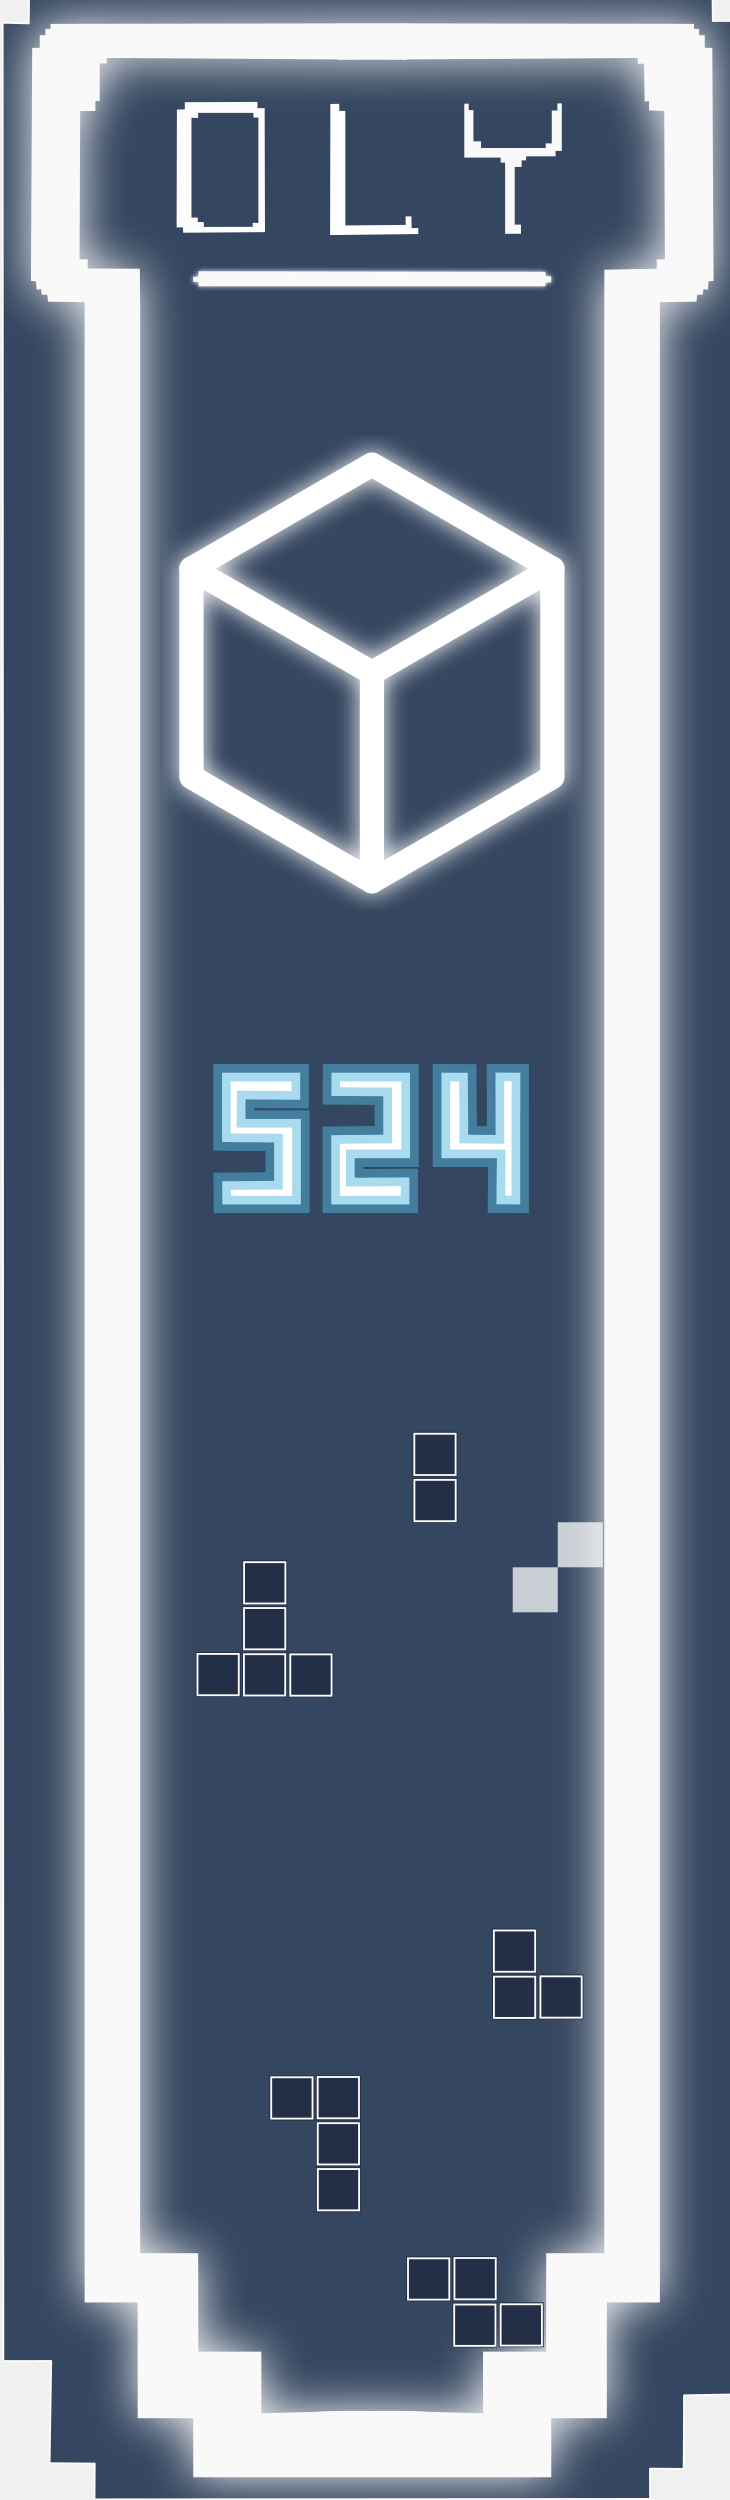
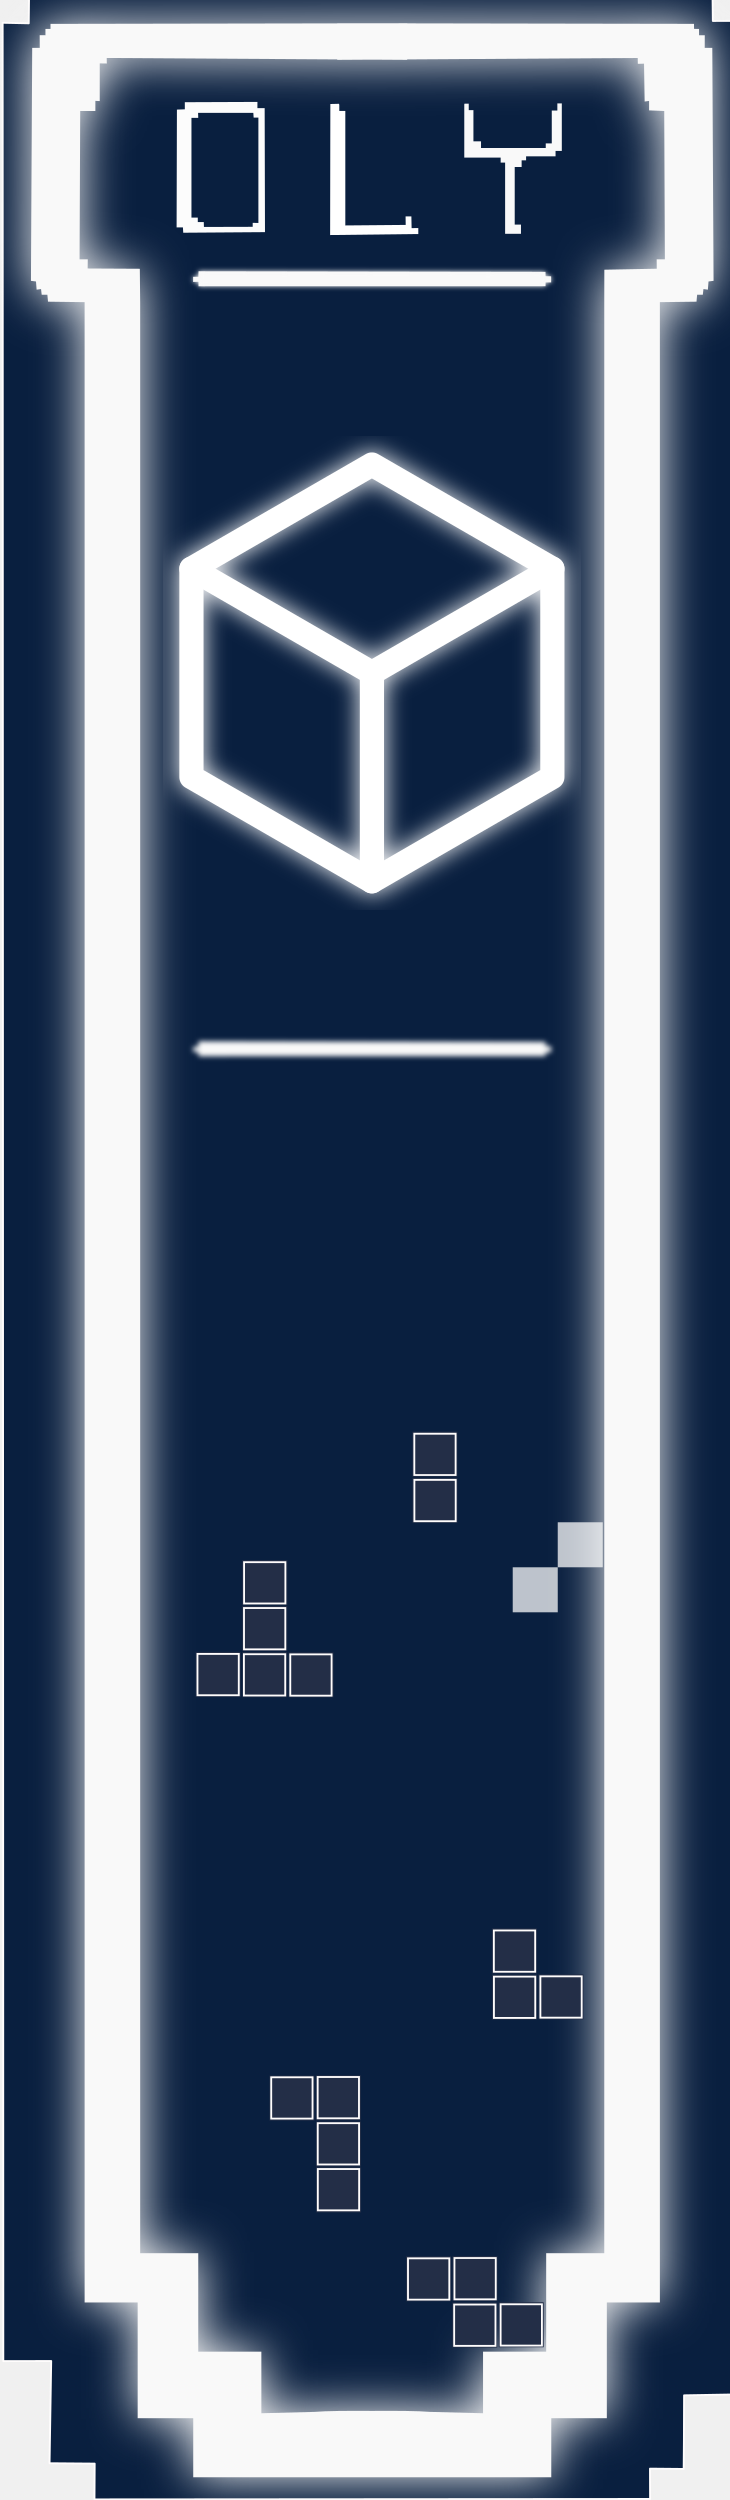
<svg xmlns="http://www.w3.org/2000/svg" width="146" height="500" viewBox="0 0 38.629 132.292" version="1.1" id="svg8">
  <defs id="defs2">
    <filter style="color-interpolation-filters:sRGB" id="filter1280" x="-0.083" width="1.165" y="-0.023" height="1.046">
      <feGaussianBlur stdDeviation="4.705" id="feGaussianBlur1282" />
    </filter>
    <filter style="color-interpolation-filters:sRGB" id="filter1398" x="-0.078" width="1.155" y="-0.067" height="1.134">
      <feGaussianBlur stdDeviation="0.56" id="feGaussianBlur1400" />
    </filter>
    <filter style="color-interpolation-filters:sRGB" id="filter1458" x="-0.019" width="1.038" y="-0.449" height="1.898">
      <feGaussianBlur stdDeviation="0.148" id="feGaussianBlur1460" />
    </filter>
  </defs>
  <g id="layer1" transform="translate(0,-164.7083)">
-     <path style="opacity:0.811;fill:#091f3f;fill-opacity:1;fill-rule:nonzero;stroke:#fffdfd;stroke-width:0.1;stroke-linecap:round;stroke-linejoin:round;stroke-miterlimit:4;stroke-dasharray:none;stroke-dashoffset:0;stroke-opacity:1" d="m 1.521,165.942 0.015,-1.294 36.171,0.005 0.014,1.165 1.064,-0.005 -0.039,125.604 -2.547,0.045 -0.008,2.365 -0.013,1.531 -1.783,-0.017 0.006,1.604 -29.402,0.023 0.011,-1.893 -2.388,-0.02 0.087,-5.409 -2.534,0.004 -0.035,-123.737 z" id="rect836" />
+     <path style="opacity:1;fill:#091f3f;fill-opacity:1;fill-rule:nonzero;stroke:#fffdfd;stroke-width:0.1;stroke-linecap:round;stroke-linejoin:round;stroke-miterlimit:4;stroke-dasharray:none;stroke-dashoffset:0;stroke-opacity:1" d="m 1.521,165.942 0.015,-1.294 36.171,0.005 0.014,1.165 1.064,-0.005 -0.039,125.604 -2.547,0.045 -0.008,2.365 -0.013,1.531 -1.783,-0.017 0.006,1.604 -29.402,0.023 0.011,-1.893 -2.388,-0.02 0.087,-5.409 -2.534,0.004 -0.035,-123.737 z" id="rect836" />
    <path id="path998" d="M 67.443,4.646 V 4.672 L 10.102,4.773 V 5.531 L 9.092,5.783 V 7.045 H 7.828 L 7.955,9.57 H 6.439 L 6.188,56.164 l 1.01,0.127 0.127,1.641 0.883,-0.125 0.127,1.135 h 1.137 l 0.125,1.391 7.324,0.1 V 460.488 h 10.607 v 23.146 h 11.111 v 11.82 h 22.617 26.375 22.617 v -11.82 h 11.111 V 460.488 H 131.967 V 60.432 l 7.324,-0.1 0.125,-1.391 h 1.137 l 0.127,-1.135 0.883,0.125 0.127,-1.641 1.01,-0.127 -0.252,-46.594 h -1.516 l 0.127,-2.525 h -1.264 V 5.783 L 138.785,5.531 V 4.773 L 81.443,4.672 v -0.025 l -7,0.012 z m -46.104,6.945 46.104,0.291 v 0.088 l 7,-0.045 7,0.045 v -0.088 l 46.104,-0.291 -0.125,1.389 1.389,-0.252 0.125,7.576 0.885,-0.127 v 1.895 l 3.029,0.125 0.127,29.674 h -1.641 l 0.125,1.895 -10.48,0.379 -0.125,6.439 V 450.637 h -11.617 v 19.701 H 96.611 v 12.312 c 0,0 -4.878,-0.141 -10.619,-0.273 -2.292,-0.198 -6.659,-0.235 -11.549,-0.197 -4.877,-0.037 -9.234,0.001 -11.531,0.197 -5.75,0.133 -10.637,0.273 -10.637,0.273 v -12.312 H 39.648 V 450.637 H 28.031 V 60.584 l -0.125,-6.439 -10.48,-0.379 0.125,-1.895 h -1.641 l 0.127,-29.674 3.029,-0.125 v -1.895 l 0.885,0.127 0.125,-7.576 1.389,0.252 z" style="fill:#f9f9f9;fill-opacity:1;stroke:none;stroke-width:1px;stroke-linecap:butt;stroke-linejoin:miter;stroke-opacity:1;filter:url(#filter1280)" transform="matrix(0.2645833,0,0,0.2645833,0,164.7083)" />
    <g id="g951" transform="matrix(1.102725,0,0,1.102725,0.5808193,-38.97545)" style="stroke:#ffffff;stroke-width:1.161;stroke-linecap:round;stroke-linejoin:round;stroke-miterlimit:4;stroke-dasharray:none;stroke-opacity:1">
      <path id="path838" d="m 8.66,212 v 10 l 8.66,5 8.66,-5 v -10 l -8.66,-5 z" style="fill:none;stroke:#ffffff;stroke-width:1.161;stroke-linecap:round;stroke-linejoin:round;stroke-miterlimit:4;stroke-dasharray:none;stroke-opacity:1" />
      <path id="path840" d="m 8.66,212 8.66,5 8.66,-5" style="fill:none;stroke:#ffffff;stroke-width:1.161;stroke-linecap:round;stroke-linejoin:round;stroke-miterlimit:4;stroke-dasharray:none;stroke-opacity:1" />
      <path id="path842" d="m 17.321,217 v 10" style="fill:none;stroke:#ffffff;stroke-width:1.161;stroke-linecap:round;stroke-linejoin:round;stroke-miterlimit:4;stroke-dasharray:none;stroke-opacity:1" />
    </g>
    <path style="fill:#fcfcfc;fill-opacity:1;stroke:none;stroke-width:0.256px;stroke-linecap:butt;stroke-linejoin:miter;stroke-opacity:1" d="m 13.622,170.101 -3.842,0.016 v 0.376 l -0.418,0.015 -0.017,6.234 h 0.334 l 0.017,0.282 4.326,-0.032 -0.017,-6.563 h -0.384 z m -3.14,0.58 h 2.923 l 0.017,0.251 h 0.251 v 5.576 l -0.301,-0.008 v 0.211 l -2.581,0.007 -0.008,-0.259 h -0.317 v -0.235 H 10.131 v -5.279 h 0.359 z" id="path953" />
    <path style="fill:#ffffff;fill-opacity:1;stroke:none;stroke-width:0.256px;stroke-linecap:butt;stroke-linejoin:miter;stroke-opacity:1" d="m 17.481,170.212 -0.012,6.934 4.666,-0.055 -6e-6,-0.316 -0.354,0.006 -0.012,-0.62 -0.307,-1e-5 c 0,0 0.006,0.388 0.006,0.449 l -3.195,0.028 v -6.059 h -0.319 v -0.321 l -0.016,-0.057 z" id="path967" />
    <path style="fill:#f9f9f9;fill-opacity:1;stroke:none;stroke-width:0.256px;stroke-linecap:butt;stroke-linejoin:miter;stroke-opacity:1" d="m 24.568,170.234 v 2.813 h 1.925 v 0.266 h 0.236 v 3.766 h 0.839 v -0.487 h -0.331 v -3.046 h 0.366 v -0.354 h 0.236 v -0.21 h 1.559 v -0.288 h 0.331 v -2.514 h -0.236 v 0.377 h -0.295 v 1.739 h -0.319 v 0.244 h -3.425 v -0.354 h -0.402 v -1.65 h -0.248 v -0.343 h -0.224 z" id="path969" />
    <path style="fill:#f9f9f9;fill-opacity:1;stroke:none;stroke-width:0.325px;stroke-linecap:butt;stroke-linejoin:miter;stroke-opacity:1" d="m 10.498,179.354 -0.278,0.001 v 0.272 l 0.283,-0.008 0.003,0.236 18.361,-0.003 0.002,-0.201 0.295,0.002 v -0.323 l -0.297,-0.005 -0.001,-0.231 -18.36,-0.03 z" id="path1306" />
    <path id="path1308" d="m 10.498,179.354 -0.278,0.001 v 0.272 l 0.283,-0.008 0.003,0.236 18.361,-0.003 0.002,-0.201 0.295,0.002 v -0.323 l -0.297,-0.005 -0.001,-0.231 -18.36,-0.03 z" style="fill:#f9f9f9;fill-opacity:1;stroke:none;stroke-width:0.325px;stroke-linecap:butt;stroke-linejoin:miter;stroke-opacity:1;filter:url(#filter1458)" />
    <g style="stroke:#ffffff;stroke-width:1.161;stroke-linecap:round;stroke-linejoin:round;stroke-miterlimit:4;stroke-dasharray:none;stroke-opacity:1;filter:url(#filter1398)" transform="matrix(1.102725,0,0,1.102725,0.5808193,-38.97545)" id="g1332">
      <path style="fill:none;stroke:#ffffff;stroke-width:1.161;stroke-linecap:round;stroke-linejoin:round;stroke-miterlimit:4;stroke-dasharray:none;stroke-opacity:1" d="m 8.66,212 v 10 l 8.66,5 8.66,-5 v -10 l -8.66,-5 z" id="path1326" />
      <path style="fill:none;stroke:#ffffff;stroke-width:1.161;stroke-linecap:round;stroke-linejoin:round;stroke-miterlimit:4;stroke-dasharray:none;stroke-opacity:1" d="m 8.66,212 8.66,5 8.66,-5" id="path1328" />
      <path style="fill:none;stroke:#ffffff;stroke-width:1.161;stroke-linecap:round;stroke-linejoin:round;stroke-miterlimit:4;stroke-dasharray:none;stroke-opacity:1" d="m 17.321,217 v 10" id="path1330" />
    </g>
    <rect style="opacity:0.47;fill:#091f3f;fill-opacity:1;fill-rule:nonzero;stroke:none;stroke-width:0.883;stroke-linecap:butt;stroke-linejoin:miter;stroke-miterlimit:4;stroke-dasharray:none;stroke-dashoffset:0;stroke-opacity:1" id="rect1462" width="0.334" height="2.439" x="6.749" y="180.398" />
    <rect y="180.375" x="6.158" height="2.439" width="0.334" id="rect1464" style="opacity:0.47;fill:#091f3f;fill-opacity:1;fill-rule:nonzero;stroke:none;stroke-width:0.883;stroke-linecap:butt;stroke-linejoin:miter;stroke-miterlimit:4;stroke-dasharray:none;stroke-dashoffset:0;stroke-opacity:1" />
    <rect style="opacity:0.47;fill:#091f3f;fill-opacity:1;fill-rule:nonzero;stroke:none;stroke-width:0.376;stroke-linecap:butt;stroke-linejoin:miter;stroke-miterlimit:4;stroke-dasharray:none;stroke-dashoffset:0;stroke-opacity:1" id="rect1466" width="0.334" height="0.443" x="5.824" y="180.375" />
    <rect y="-6.916" x="179.368" height="2.305" width="0.334" id="rect1468" style="opacity:0.47;fill:#091f3f;fill-opacity:1;fill-rule:nonzero;stroke:none;stroke-width:0.858;stroke-linecap:butt;stroke-linejoin:miter;stroke-miterlimit:4;stroke-dasharray:none;stroke-dashoffset:0;stroke-opacity:1" transform="rotate(90)" />
    <rect y="180.672" x="-32.594" height="2.439" width="0.334" id="rect1471" style="opacity:0.47;fill:#091f3f;fill-opacity:1;fill-rule:nonzero;stroke:none;stroke-width:0.883;stroke-linecap:butt;stroke-linejoin:miter;stroke-miterlimit:4;stroke-dasharray:none;stroke-dashoffset:0;stroke-opacity:1" transform="scale(-1,1)" />
    <rect style="opacity:0.47;fill:#091f3f;fill-opacity:1;fill-rule:nonzero;stroke:none;stroke-width:0.883;stroke-linecap:butt;stroke-linejoin:miter;stroke-miterlimit:4;stroke-dasharray:none;stroke-dashoffset:0;stroke-opacity:1" id="rect1473" width="0.334" height="2.439" x="-33.185" y="180.649" transform="scale(-1,1)" />
    <rect y="180.649" x="-33.519" height="0.443" width="0.334" id="rect1475" style="opacity:0.47;fill:#091f3f;fill-opacity:1;fill-rule:nonzero;stroke:none;stroke-width:0.376;stroke-linecap:butt;stroke-linejoin:miter;stroke-miterlimit:4;stroke-dasharray:none;stroke-dashoffset:0;stroke-opacity:1" transform="scale(-1,1)" />
    <rect transform="matrix(0,1,1,0,0,0)" style="opacity:0.47;fill:#091f3f;fill-opacity:1;fill-rule:nonzero;stroke:none;stroke-width:0.836;stroke-linecap:butt;stroke-linejoin:miter;stroke-miterlimit:4;stroke-dasharray:none;stroke-dashoffset:0;stroke-opacity:1" id="rect1477" width="0.334" height="2.188" x="179.342" y="32.277" />
    <rect y="-169.596" x="4.243" height="1.353" width="0.334" id="rect1479" style="opacity:0.47;fill:#091f3f;fill-opacity:1;fill-rule:nonzero;stroke:none;stroke-width:0.658;stroke-linecap:butt;stroke-linejoin:miter;stroke-miterlimit:4;stroke-dasharray:none;stroke-dashoffset:0;stroke-opacity:1" transform="scale(1,-1)" />
    <rect style="opacity:0.47;fill:#091f3f;fill-opacity:1;fill-rule:nonzero;stroke:none;stroke-width:0.561;stroke-linecap:butt;stroke-linejoin:miter;stroke-miterlimit:4;stroke-dasharray:none;stroke-dashoffset:0;stroke-opacity:1" id="rect1481" width="0.334" height="0.986" x="3.909" y="-169.596" transform="scale(1,-1)" />
    <rect y="-169.596" x="3.575" height="0.443" width="0.334" id="rect1483" style="opacity:0.47;fill:#091f3f;fill-opacity:1;fill-rule:nonzero;stroke:none;stroke-width:0.376;stroke-linecap:butt;stroke-linejoin:miter;stroke-miterlimit:4;stroke-dasharray:none;stroke-dashoffset:0;stroke-opacity:1" transform="scale(1,-1)" />
    <rect transform="matrix(0,-1,-1,0,0,0)" style="opacity:0.47;fill:#091f3f;fill-opacity:1;fill-rule:nonzero;stroke:none;stroke-width:0.693;stroke-linecap:butt;stroke-linejoin:miter;stroke-miterlimit:4;stroke-dasharray:none;stroke-dashoffset:0;stroke-opacity:1" id="rect1485" width="0.334" height="1.502" x="-169.93" y="-4.577" />
    <path style="fill:#f9f9f9;fill-opacity:1;stroke:none;stroke-width:0.265px;stroke-linecap:butt;stroke-linejoin:miter;stroke-opacity:1" d="m 17.844,165.938 v 0.007 l -15.172,0.027 v 0.269 l -0.267,-0.002 v 0.334 l -0.305,-0.003 0.004,0.671 H 1.704 l -0.067,12.328 0.267,0.034 0.034,0.434 0.234,-0.033 0.034,0.3 h 0.301 l 0.033,0.368 1.938,0.026 v 105.848 h 2.807 v 6.124 h 2.94 v 3.127 h 5.984 6.978 5.984 v -3.127 h 2.94 v -6.124 h 2.807 V 180.698 l 1.938,-0.026 0.033,-0.368 h 0.301 l 0.034,-0.3 0.234,0.033 0.034,-0.434 0.267,-0.034 -0.067,-12.328 h -0.401 l 0.003,-0.668 h -0.303 v -0.334 l -0.265,-0.002 -0.002,-0.266 -15.172,-0.027 v -0.007 l -1.852,0.003 z m -12.198,1.838 12.198,0.077 v 0.023 l 1.852,-0.012 1.852,0.012 v -0.023 l 12.198,-0.077 0.006,0.31 0.328,-0.009 0.033,2.005 0.234,-0.034 v 0.501 l 0.802,0.033 0.034,7.851 h -0.434 l 0.004,0.495 -2.773,0.053 -0.004,1.757 V 283.939 h -3.074 v 5.213 h -3.341 v 3.258 c 0,0 -1.291,-0.037 -2.81,-0.072 -0.606,-0.052 -1.762,-0.062 -3.056,-0.052 -1.29,-0.01 -2.443,2.6e-4 -3.051,0.052 -1.521,0.035 -2.814,0.072 -2.814,0.072 v -3.258 H 10.49 V 283.939 H 7.417 V 180.738 l -0.018,-1.807 -2.761,-0.015 0.006,-0.484 h -0.434 l 0.034,-7.851 0.802,0.002 2.1e-6,-0.537 0.231,0.012 6.615e-4,-1.995 0.374,0.006 z" id="path971" />
    <rect y="245.262" x="29.514" height="2.382" width="2.382" id="rect1487" style="opacity:0.734;fill:#ffffff;fill-opacity:1;fill-rule:nonzero;stroke:none;stroke-width:0.605;stroke-linecap:butt;stroke-linejoin:miter;stroke-miterlimit:4;stroke-dasharray:none;stroke-dashoffset:0;stroke-opacity:1" />
    <rect style="opacity:0.734;fill:#ffffff;fill-opacity:1;fill-rule:nonzero;stroke:none;stroke-width:0.605;stroke-linecap:butt;stroke-linejoin:miter;stroke-miterlimit:4;stroke-dasharray:none;stroke-dashoffset:0;stroke-opacity:1" id="rect1489" width="2.382" height="2.382" x="27.132" y="247.644" />
-     <path style="opacity:1;fill:#ffffff;fill-opacity:1;fill-rule:nonzero;stroke:#53b7de;stroke-width:0.918;stroke-linecap:butt;stroke-linejoin:miter;stroke-miterlimit:4;stroke-dasharray:none;stroke-dashoffset:0;stroke-opacity:0.497" d="m 27.528,228.444 v -3.664 l 0.007,-3.309 -1.315,-0.006 0.005,3.303 -1.452,-0.014 c 0.009,-1.092 -0.019,-1.828 -0.02,-3.275 l -1.394,-0.008 0.002,0.558 h -0.003 v 3.968 h 2.934 l -0.006,1.033 -0.004,0.004 -0.012,1.399 z" id="path1505" />
-     <path id="path1507" d="m 17.527,228.445 v -3.664 l 0.49,-0.006 v -0.006 l 0.931,-0.006 1.335,-0.008 v -2.036 l -1.694,-0.012 -1.055,-0.006 0.008,-1.229 h 4.156 l -0.002,0.558 h 0.003 v 3.968 h -2.934 l 0.006,1.033 2.892,-0.02 v 1.434 z" style="opacity:1;fill:#ffffff;fill-opacity:1;fill-rule:nonzero;stroke:#53b7de;stroke-width:0.918;stroke-linecap:butt;stroke-linejoin:miter;stroke-miterlimit:4;stroke-dasharray:none;stroke-dashoffset:0;stroke-opacity:0.497" />
-     <path style="opacity:1;fill:#ffffff;fill-opacity:1;fill-rule:nonzero;stroke:#53b7de;stroke-width:0.918;stroke-linecap:butt;stroke-linejoin:miter;stroke-miterlimit:4;stroke-dasharray:none;stroke-dashoffset:0;stroke-opacity:0.497" d="m 11.75,221.472 v 3.664 l 0.49,0.006 v 0.006 l 0.931,0.006 1.335,0.008 v 2.036 l -1.694,0.012 -1.055,0.006 0.008,1.229 h 4.156 l -0.002,-0.558 h 0.003 v -3.968 h -2.934 l 0.006,-1.033 2.892,0.02 v -1.434 z" id="path1509" />
    <g id="g873" transform="translate(-1.111691,-0.5464924)">
      <rect y="279.944" x="17.836" height="2.382" width="2.382" id="rect1493" style="opacity:1;fill:#232e47;fill-opacity:1;fill-rule:nonzero;stroke:none;stroke-width:0.605;stroke-linecap:butt;stroke-linejoin:miter;stroke-miterlimit:4;stroke-dasharray:none;stroke-dashoffset:0;stroke-opacity:1" />
      <rect y="280.033" x="17.93" height="2.186" width="2.186" id="rect869" style="opacity:1;fill:#232e47;fill-opacity:1;fill-rule:nonzero;stroke:#fffdfd;stroke-width:0.098;stroke-linecap:butt;stroke-linejoin:miter;stroke-miterlimit:4;stroke-dasharray:none;stroke-dashoffset:0;stroke-opacity:1" />
    </g>
    <g transform="translate(-1.115825,-2.973218)" id="g879">
      <rect style="opacity:1;fill:#232e47;fill-opacity:1;fill-rule:nonzero;stroke:none;stroke-width:0.605;stroke-linecap:butt;stroke-linejoin:miter;stroke-miterlimit:4;stroke-dasharray:none;stroke-dashoffset:0;stroke-opacity:1" id="rect875" width="2.382" height="2.382" x="17.836" y="279.944" />
      <rect style="opacity:1;fill:#232e47;fill-opacity:1;fill-rule:nonzero;stroke:#fffdfd;stroke-width:0.098;stroke-linecap:butt;stroke-linejoin:miter;stroke-miterlimit:4;stroke-dasharray:none;stroke-dashoffset:0;stroke-opacity:1" id="rect877" width="2.186" height="2.186" x="17.93" y="280.033" />
    </g>
    <g transform="translate(-1.119959,-5.416479)" id="g885">
      <rect style="opacity:1;fill:#232e47;fill-opacity:1;fill-rule:nonzero;stroke:none;stroke-width:0.605;stroke-linecap:butt;stroke-linejoin:miter;stroke-miterlimit:4;stroke-dasharray:none;stroke-dashoffset:0;stroke-opacity:1" id="rect881" width="2.382" height="2.382" x="17.836" y="279.944" />
      <rect style="opacity:1;fill:#232e47;fill-opacity:1;fill-rule:nonzero;stroke:#fffdfd;stroke-width:0.098;stroke-linecap:butt;stroke-linejoin:miter;stroke-miterlimit:4;stroke-dasharray:none;stroke-dashoffset:0;stroke-opacity:1" id="rect883" width="2.186" height="2.186" x="17.93" y="280.033" />
    </g>
    <g id="g891" transform="translate(-3.57797,-5.401365)">
      <rect y="279.944" x="17.836" height="2.382" width="2.382" id="rect887" style="opacity:1;fill:#232e47;fill-opacity:1;fill-rule:nonzero;stroke:none;stroke-width:0.605;stroke-linecap:butt;stroke-linejoin:miter;stroke-miterlimit:4;stroke-dasharray:none;stroke-dashoffset:0;stroke-opacity:1" />
      <rect y="280.033" x="17.93" height="2.186" width="2.186" id="rect889" style="opacity:1;fill:#232e47;fill-opacity:1;fill-rule:nonzero;stroke:#fffdfd;stroke-width:0.098;stroke-linecap:butt;stroke-linejoin:miter;stroke-miterlimit:4;stroke-dasharray:none;stroke-dashoffset:0;stroke-opacity:1" />
    </g>
    <g id="g897" transform="rotate(-180,23.12474,274.5404)">
      <rect y="279.944" x="17.836" height="2.382" width="2.382" id="rect893" style="opacity:1;fill:#232e47;fill-opacity:1;fill-rule:nonzero;stroke:none;stroke-width:0.605;stroke-linecap:butt;stroke-linejoin:miter;stroke-miterlimit:4;stroke-dasharray:none;stroke-dashoffset:0;stroke-opacity:1" />
      <rect y="280.033" x="17.93" height="2.186" width="2.186" id="rect895" style="opacity:1;fill:#232e47;fill-opacity:1;fill-rule:nonzero;stroke:#fffdfd;stroke-width:0.098;stroke-linecap:butt;stroke-linejoin:miter;stroke-miterlimit:4;stroke-dasharray:none;stroke-dashoffset:0;stroke-opacity:1" />
    </g>
    <g id="g903" transform="rotate(-180,23.1268,275.7621)">
      <rect y="279.944" x="17.836" height="2.382" width="2.382" id="rect899" style="opacity:1;fill:#232e47;fill-opacity:1;fill-rule:nonzero;stroke:none;stroke-width:0.605;stroke-linecap:butt;stroke-linejoin:miter;stroke-miterlimit:4;stroke-dasharray:none;stroke-dashoffset:0;stroke-opacity:1" />
      <rect y="280.033" x="17.93" height="2.186" width="2.186" id="rect901" style="opacity:1;fill:#232e47;fill-opacity:1;fill-rule:nonzero;stroke:#fffdfd;stroke-width:0.098;stroke-linecap:butt;stroke-linejoin:miter;stroke-miterlimit:4;stroke-dasharray:none;stroke-dashoffset:0;stroke-opacity:1" />
    </g>
    <g transform="rotate(-180,24.35581,275.7545)" id="g909">
      <rect style="opacity:1;fill:#232e47;fill-opacity:1;fill-rule:nonzero;stroke:none;stroke-width:0.605;stroke-linecap:butt;stroke-linejoin:miter;stroke-miterlimit:4;stroke-dasharray:none;stroke-dashoffset:0;stroke-opacity:1" id="rect905" width="2.382" height="2.382" x="17.836" y="279.944" />
      <rect style="opacity:1;fill:#232e47;fill-opacity:1;fill-rule:nonzero;stroke:#fffdfd;stroke-width:0.098;stroke-linecap:butt;stroke-linejoin:miter;stroke-miterlimit:4;stroke-dasharray:none;stroke-dashoffset:0;stroke-opacity:1" id="rect907" width="2.186" height="2.186" x="17.93" y="280.033" />
    </g>
    <g transform="matrix(1,0,0,-1,-5.014295,529.5927)" id="g915">
      <rect style="opacity:1;fill:#232e47;fill-opacity:1;fill-rule:nonzero;stroke:none;stroke-width:0.605;stroke-linecap:butt;stroke-linejoin:miter;stroke-miterlimit:4;stroke-dasharray:none;stroke-dashoffset:0;stroke-opacity:1" id="rect911" width="2.382" height="2.382" x="17.836" y="279.944" />
      <rect style="opacity:1;fill:#232e47;fill-opacity:1;fill-rule:nonzero;stroke:#fffdfd;stroke-width:0.098;stroke-linecap:butt;stroke-linejoin:miter;stroke-miterlimit:4;stroke-dasharray:none;stroke-dashoffset:0;stroke-opacity:1" id="rect913" width="2.186" height="2.186" x="17.93" y="280.033" />
    </g>
    <g id="g921" transform="matrix(1,0,0,-1,-5.018429,532.0194)">
      <rect y="279.944" x="17.836" height="2.382" width="2.382" id="rect917" style="opacity:1;fill:#232e47;fill-opacity:1;fill-rule:nonzero;stroke:none;stroke-width:0.605;stroke-linecap:butt;stroke-linejoin:miter;stroke-miterlimit:4;stroke-dasharray:none;stroke-dashoffset:0;stroke-opacity:1" />
      <rect y="280.033" x="17.93" height="2.186" width="2.186" id="rect919" style="opacity:1;fill:#232e47;fill-opacity:1;fill-rule:nonzero;stroke:#fffdfd;stroke-width:0.098;stroke-linecap:butt;stroke-linejoin:miter;stroke-miterlimit:4;stroke-dasharray:none;stroke-dashoffset:0;stroke-opacity:1" />
    </g>
    <g id="g927" transform="matrix(1,0,0,-1,-5.022563,534.4627)">
      <rect y="279.944" x="17.836" height="2.382" width="2.382" id="rect923" style="opacity:1;fill:#232e47;fill-opacity:1;fill-rule:nonzero;stroke:none;stroke-width:0.605;stroke-linecap:butt;stroke-linejoin:miter;stroke-miterlimit:4;stroke-dasharray:none;stroke-dashoffset:0;stroke-opacity:1" />
      <rect y="280.033" x="17.93" height="2.186" width="2.186" id="rect925" style="opacity:1;fill:#232e47;fill-opacity:1;fill-rule:nonzero;stroke:#fffdfd;stroke-width:0.098;stroke-linecap:butt;stroke-linejoin:miter;stroke-miterlimit:4;stroke-dasharray:none;stroke-dashoffset:0;stroke-opacity:1" />
    </g>
    <g transform="matrix(1,0,0,-1,-7.480574,534.4475)" id="g933">
      <rect style="opacity:1;fill:#232e47;fill-opacity:1;fill-rule:nonzero;stroke:none;stroke-width:0.605;stroke-linecap:butt;stroke-linejoin:miter;stroke-miterlimit:4;stroke-dasharray:none;stroke-dashoffset:0;stroke-opacity:1" id="rect929" width="2.382" height="2.382" x="17.836" y="279.944" />
      <rect style="opacity:1;fill:#232e47;fill-opacity:1;fill-rule:nonzero;stroke:#fffdfd;stroke-width:0.098;stroke-linecap:butt;stroke-linejoin:miter;stroke-miterlimit:4;stroke-dasharray:none;stroke-dashoffset:0;stroke-opacity:1" id="rect931" width="2.186" height="2.186" x="17.93" y="280.033" />
    </g>
    <g id="g939" transform="matrix(1,0,0,-1,-2.569497,534.4709)">
      <rect y="279.944" x="17.836" height="2.382" width="2.382" id="rect935" style="opacity:1;fill:#232e47;fill-opacity:1;fill-rule:nonzero;stroke:none;stroke-width:0.605;stroke-linecap:butt;stroke-linejoin:miter;stroke-miterlimit:4;stroke-dasharray:none;stroke-dashoffset:0;stroke-opacity:1" />
      <rect y="280.033" x="17.93" height="2.186" width="2.186" id="rect937" style="opacity:1;fill:#232e47;fill-opacity:1;fill-rule:nonzero;stroke:#fffdfd;stroke-width:0.098;stroke-linecap:butt;stroke-linejoin:miter;stroke-miterlimit:4;stroke-dasharray:none;stroke-dashoffset:0;stroke-opacity:1" />
    </g>
    <g transform="rotate(-180,21.01999,261.3975)" id="g945">
      <rect style="opacity:1;fill:#232e47;fill-opacity:1;fill-rule:nonzero;stroke:none;stroke-width:0.605;stroke-linecap:butt;stroke-linejoin:miter;stroke-miterlimit:4;stroke-dasharray:none;stroke-dashoffset:0;stroke-opacity:1" id="rect941" width="2.382" height="2.382" x="17.836" y="279.944" />
      <rect style="opacity:1;fill:#232e47;fill-opacity:1;fill-rule:nonzero;stroke:#fffdfd;stroke-width:0.098;stroke-linecap:butt;stroke-linejoin:miter;stroke-miterlimit:4;stroke-dasharray:none;stroke-dashoffset:0;stroke-opacity:1" id="rect943" width="2.186" height="2.186" x="17.93" y="280.033" />
    </g>
    <g transform="rotate(-180,21.02206,262.6191)" id="g952">
      <rect style="opacity:1;fill:#232e47;fill-opacity:1;fill-rule:nonzero;stroke:none;stroke-width:0.605;stroke-linecap:butt;stroke-linejoin:miter;stroke-miterlimit:4;stroke-dasharray:none;stroke-dashoffset:0;stroke-opacity:1" id="rect947" width="2.382" height="2.382" x="17.836" y="279.944" />
      <rect style="opacity:1;fill:#232e47;fill-opacity:1;fill-rule:nonzero;stroke:#fffdfd;stroke-width:0.098;stroke-linecap:butt;stroke-linejoin:miter;stroke-miterlimit:4;stroke-dasharray:none;stroke-dashoffset:0;stroke-opacity:1" id="rect949" width="2.186" height="2.186" x="17.93" y="280.033" />
    </g>
    <g transform="rotate(-180,22.07443,284.4383)" id="g958">
      <rect style="opacity:1;fill:#232e47;fill-opacity:1;fill-rule:nonzero;stroke:none;stroke-width:0.605;stroke-linecap:butt;stroke-linejoin:miter;stroke-miterlimit:4;stroke-dasharray:none;stroke-dashoffset:0;stroke-opacity:1" id="rect954" width="2.382" height="2.382" x="17.836" y="279.944" />
      <rect style="opacity:1;fill:#232e47;fill-opacity:1;fill-rule:nonzero;stroke:#fffdfd;stroke-width:0.098;stroke-linecap:butt;stroke-linejoin:miter;stroke-miterlimit:4;stroke-dasharray:none;stroke-dashoffset:0;stroke-opacity:1" id="rect956" width="2.186" height="2.186" x="17.93" y="280.033" />
    </g>
    <g id="g964" transform="rotate(-180,23.30343,284.4308)">
      <rect y="279.944" x="17.836" height="2.382" width="2.382" id="rect960" style="opacity:1;fill:#232e47;fill-opacity:1;fill-rule:nonzero;stroke:none;stroke-width:0.605;stroke-linecap:butt;stroke-linejoin:miter;stroke-miterlimit:4;stroke-dasharray:none;stroke-dashoffset:0;stroke-opacity:1" />
      <rect y="280.033" x="17.93" height="2.186" width="2.186" id="rect962" style="opacity:1;fill:#232e47;fill-opacity:1;fill-rule:nonzero;stroke:#fffdfd;stroke-width:0.098;stroke-linecap:butt;stroke-linejoin:miter;stroke-miterlimit:4;stroke-dasharray:none;stroke-dashoffset:0;stroke-opacity:1" />
    </g>
    <g id="g970" transform="rotate(-180,20.85292,283.2154)">
      <rect y="279.944" x="17.836" height="2.382" width="2.382" id="rect966" style="opacity:1;fill:#232e47;fill-opacity:1;fill-rule:nonzero;stroke:none;stroke-width:0.605;stroke-linecap:butt;stroke-linejoin:miter;stroke-miterlimit:4;stroke-dasharray:none;stroke-dashoffset:0;stroke-opacity:1" />
      <rect y="280.033" x="17.93" height="2.186" width="2.186" id="rect968" style="opacity:1;fill:#232e47;fill-opacity:1;fill-rule:nonzero;stroke:#fffdfd;stroke-width:0.098;stroke-linecap:butt;stroke-linejoin:miter;stroke-miterlimit:4;stroke-dasharray:none;stroke-dashoffset:0;stroke-opacity:1" />
    </g>
    <g transform="rotate(-180,22.08193,283.2078)" id="g976">
      <rect style="opacity:1;fill:#232e47;fill-opacity:1;fill-rule:nonzero;stroke:none;stroke-width:0.605;stroke-linecap:butt;stroke-linejoin:miter;stroke-miterlimit:4;stroke-dasharray:none;stroke-dashoffset:0;stroke-opacity:1" id="rect972" width="2.382" height="2.382" x="17.836" y="279.944" />
      <rect style="opacity:1;fill:#232e47;fill-opacity:1;fill-rule:nonzero;stroke:#fffdfd;stroke-width:0.098;stroke-linecap:butt;stroke-linejoin:miter;stroke-miterlimit:4;stroke-dasharray:none;stroke-dashoffset:0;stroke-opacity:1" id="rect974" width="2.186" height="2.186" x="17.93" y="280.033" />
    </g>
+     <path style="fill:#f9f9f9;fill-opacity:1;stroke:none;stroke-width:0.325px;stroke-linecap:butt;stroke-linejoin:miter;stroke-opacity:1;filter:url(#filter1458)" d="m 10.498,220.1 -0.278,0.001 v 0.272 l 0.283,-0.008 0.003,0.236 18.361,-0.003 0.002,-0.201 0.295,0.002 v -0.323 l -0.297,-0.005 -0.001,-0.231 -18.36,-0.03 z" id="path906" />
  </g>
</svg>
